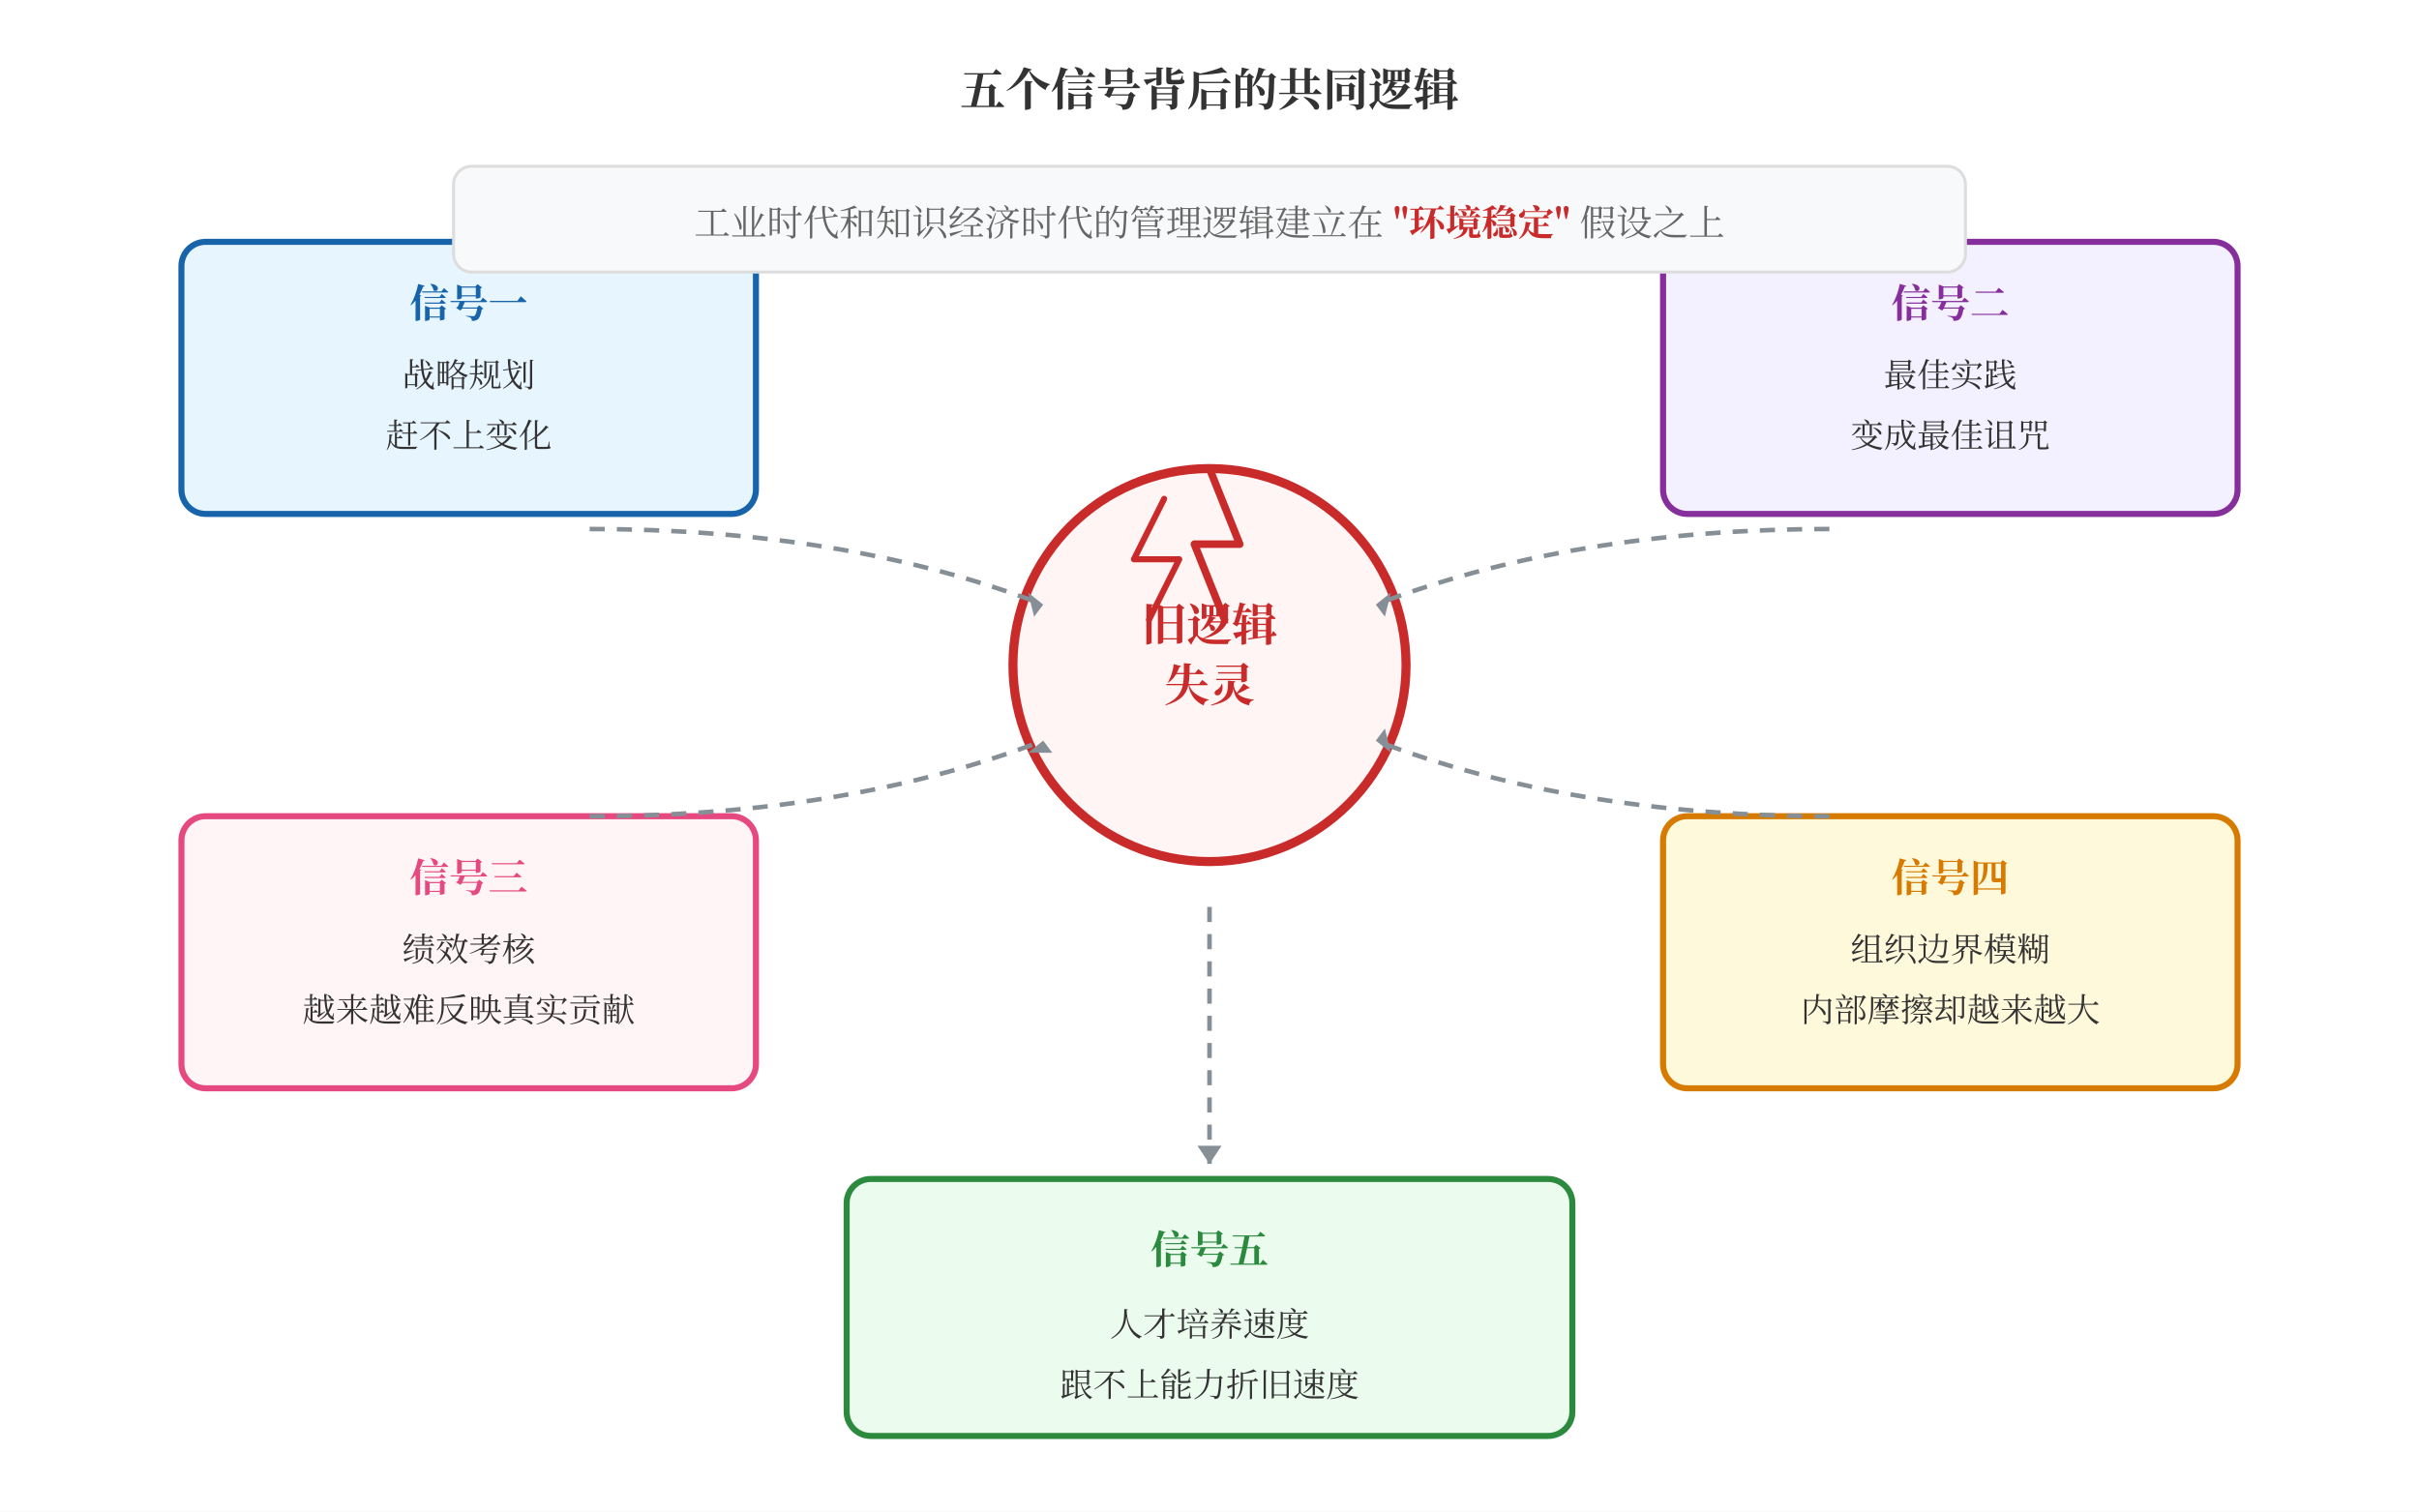
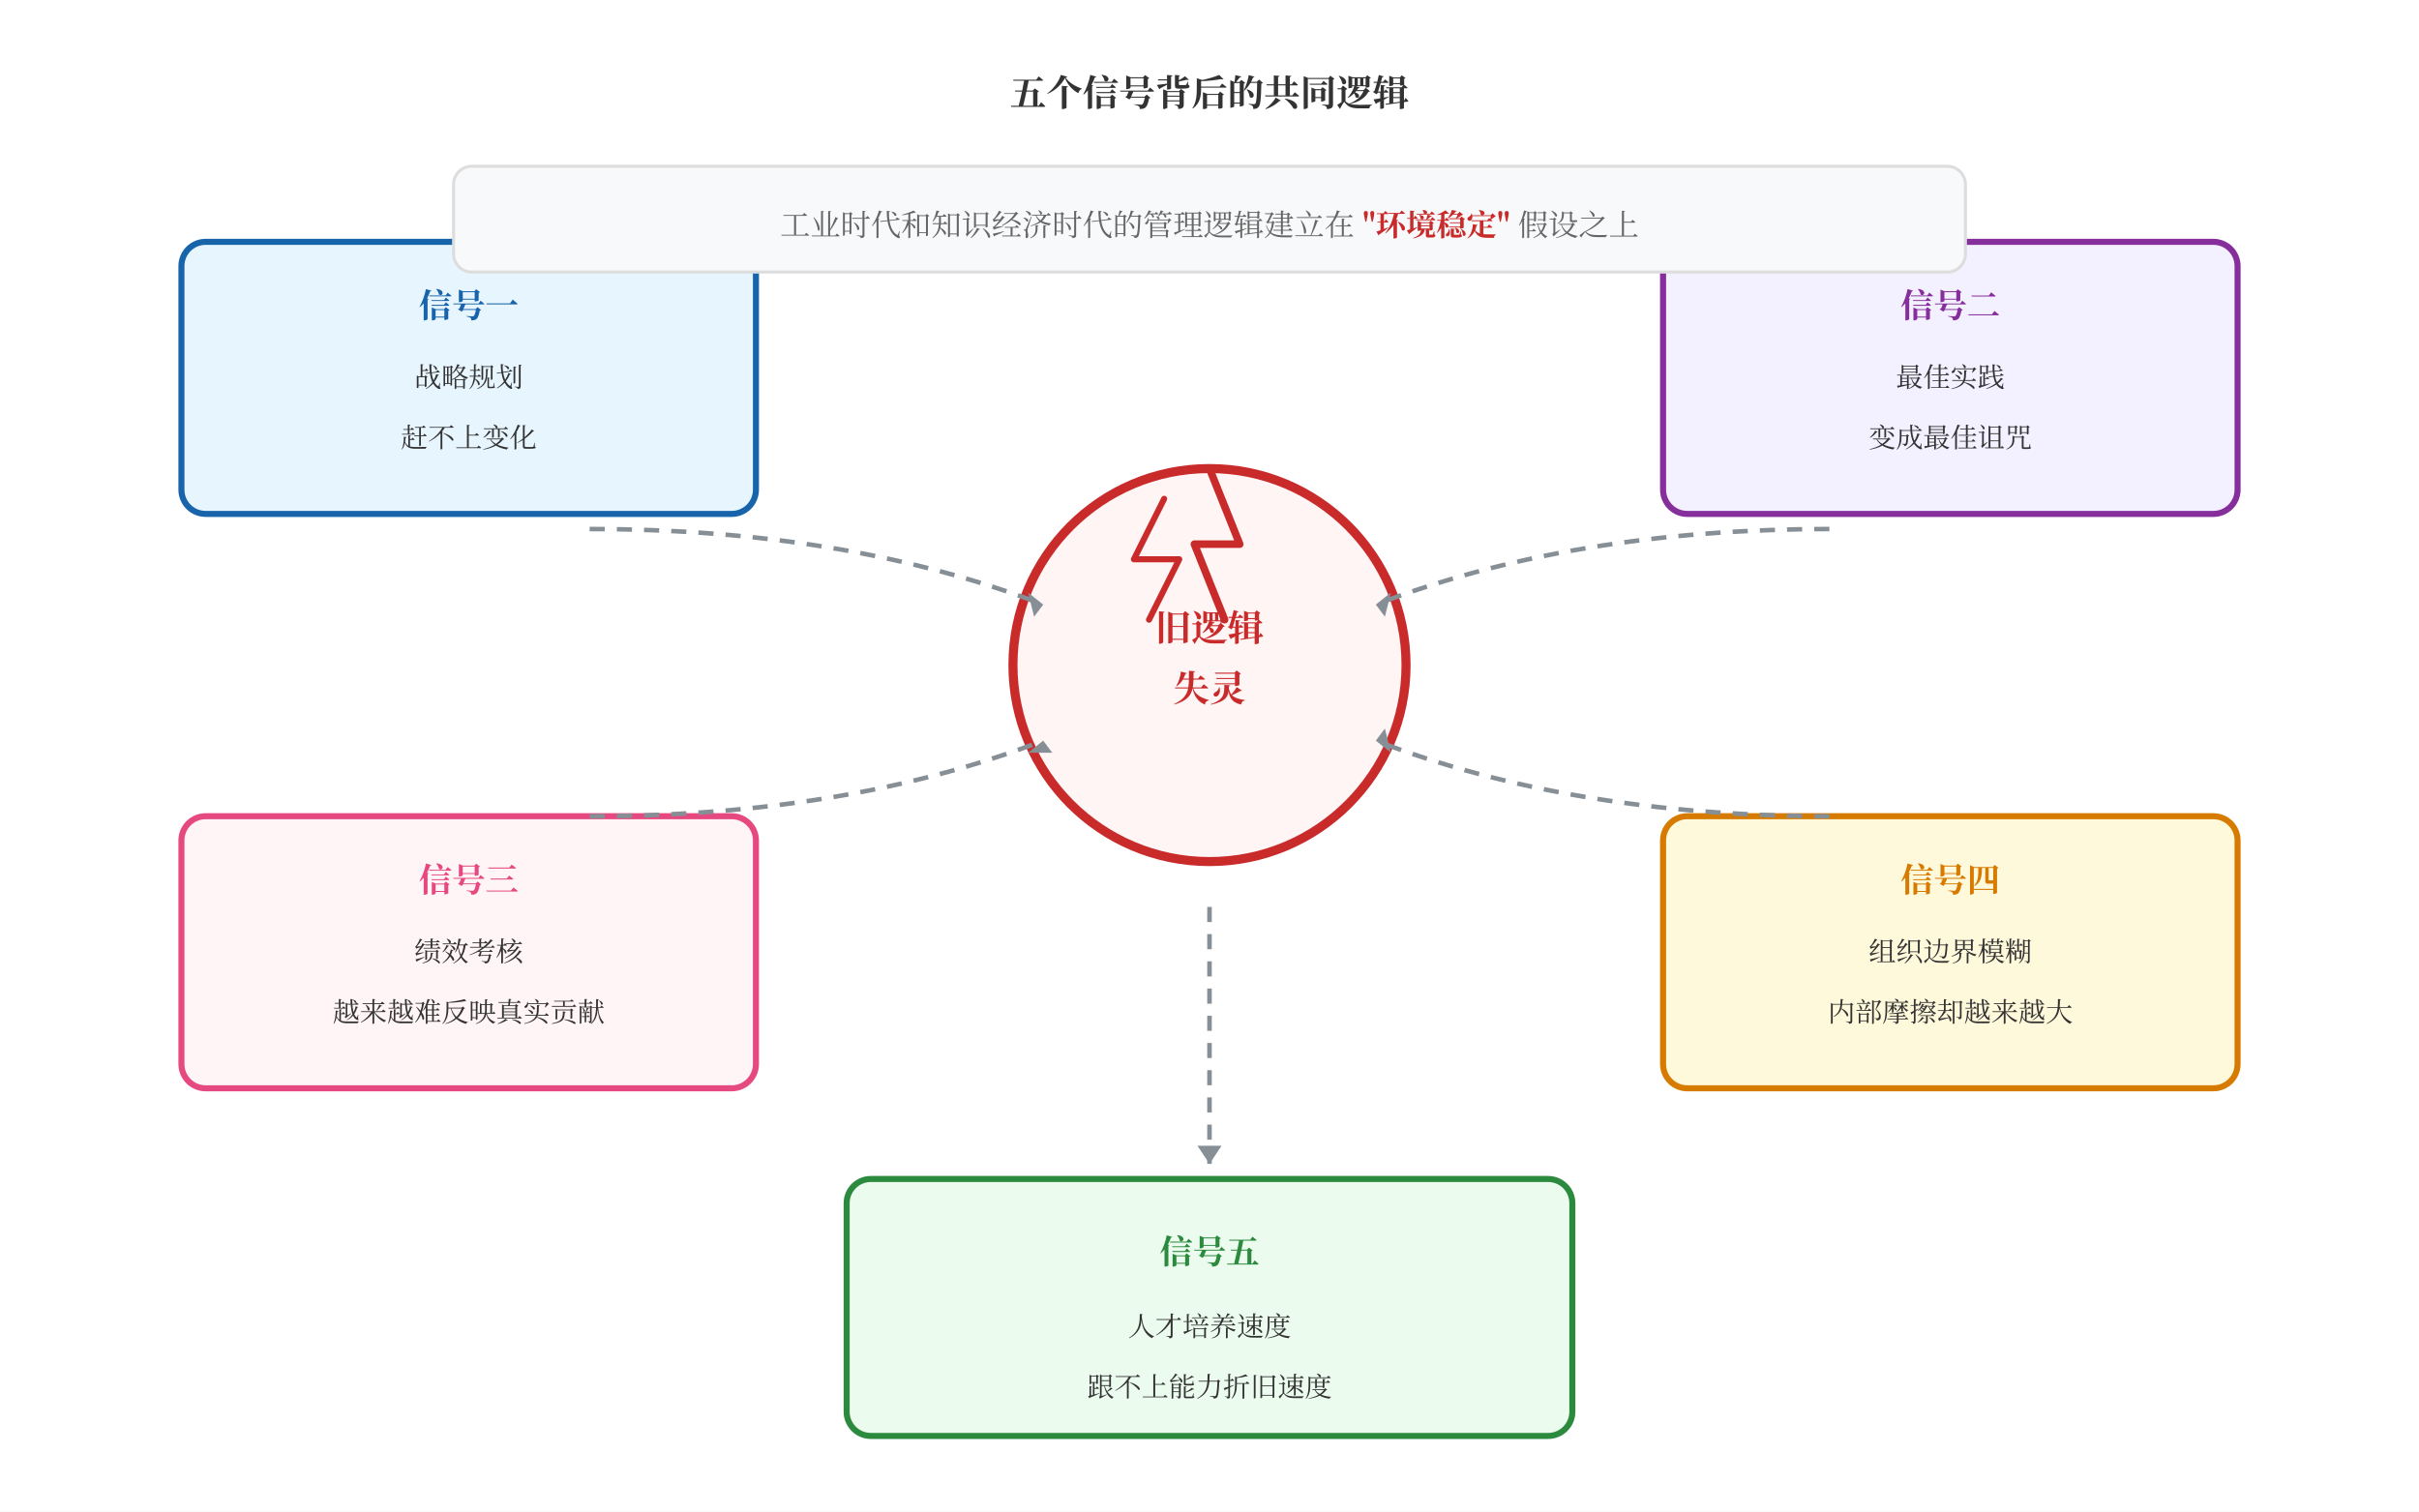
<svg xmlns="http://www.w3.org/2000/svg" viewBox="0 0 800 500" style="font-family: 'Noto Serif CJK SC', serif; background: #fefefe;">
  <rect width="800" height="500" fill="white" />
-   <text x="400" y="35" text-anchor="middle" font-size="15" font-weight="bold" fill="#333">五个信号背后的共同逻辑</text>
+   <text x="400" y="35" text-anchor="middle" font-size="12" font-weight="bold" fill="#333">五个信号背后的共同逻辑</text>
  <circle cx="400" cy="220" r="65" fill="#fff5f5" stroke="#c92a2a" stroke-width="3" />
-   <text x="400" y="212" text-anchor="middle" font-size="15" font-weight="bold" fill="#c92a2a">旧逻辑</text>
-   <text x="400" y="232" text-anchor="middle" font-size="15" font-weight="bold" fill="#c92a2a">失灵</text>
+   <text x="400" y="212" text-anchor="middle" font-size="12" font-weight="bold" fill="#c92a2a">旧逻辑</text>
+   <text x="400" y="232" text-anchor="middle" font-size="12" font-weight="bold" fill="#c92a2a">失灵</text>
  <path d="M400 155 L410 180 L395 180 L405 205" fill="none" stroke="#c92a2a" stroke-width="2.5" stroke-linecap="round" stroke-linejoin="round" />
  <path d="M385 165 L375 185 L390 185 L380 205" fill="none" stroke="#c92a2a" stroke-width="2" stroke-linecap="round" stroke-linejoin="round" />
  <rect x="60" y="80" width="190" height="90" rx="8" fill="#e7f5ff" stroke="#1864ab" stroke-width="2" />
-   <text x="155" y="105" text-anchor="middle" font-size="13" font-weight="bold" fill="#1864ab">信号一</text>
-   <text x="155" y="128" text-anchor="middle" font-size="11" fill="#333">战略规划</text>
-   <text x="155" y="148" text-anchor="middle" font-size="11" fill="#333">赶不上变化</text>
+   <text x="155" y="105" text-anchor="middle" font-size="11" font-weight="bold" fill="#1864ab">信号一</text>
+   <text x="155" y="128" text-anchor="middle" font-size="9" fill="#333">战略规划</text>
+   <text x="155" y="148" text-anchor="middle" font-size="9" fill="#333">赶不上变化</text>
  <path d="M195 175 Q280 175 345 200" fill="none" stroke="#868e96" stroke-width="1.5" stroke-dasharray="5,4" />
  <polygon points="345,200 340,196 342,204" fill="#868e96" />
  <rect x="550" y="80" width="190" height="90" rx="8" fill="#f3f0ff" stroke="#862e9c" stroke-width="2" />
-   <text x="645" y="105" text-anchor="middle" font-size="13" font-weight="bold" fill="#862e9c">信号二</text>
-   <text x="645" y="128" text-anchor="middle" font-size="11" fill="#333">最佳实践</text>
-   <text x="645" y="148" text-anchor="middle" font-size="11" fill="#333">变成最佳诅咒</text>
+   <text x="645" y="105" text-anchor="middle" font-size="11" font-weight="bold" fill="#862e9c">信号二</text>
+   <text x="645" y="128" text-anchor="middle" font-size="9" fill="#333">最佳实践</text>
+   <text x="645" y="148" text-anchor="middle" font-size="9" fill="#333">变成最佳诅咒</text>
  <path d="M605 175 Q520 175 455 200" fill="none" stroke="#868e96" stroke-width="1.5" stroke-dasharray="5,4" />
  <polygon points="455,200 460,196 458,204" fill="#868e96" />
  <rect x="60" y="270" width="190" height="90" rx="8" fill="#fff5f7" stroke="#e64980" stroke-width="2" />
-   <text x="155" y="295" text-anchor="middle" font-size="13" font-weight="bold" fill="#e64980">信号三</text>
-   <text x="155" y="318" text-anchor="middle" font-size="11" fill="#333">绩效考核</text>
-   <text x="155" y="338" text-anchor="middle" font-size="11" fill="#333">越来越难反映真实贡献</text>
+   <text x="155" y="295" text-anchor="middle" font-size="11" font-weight="bold" fill="#e64980">信号三</text>
+   <text x="155" y="318" text-anchor="middle" font-size="9" fill="#333">绩效考核</text>
+   <text x="155" y="338" text-anchor="middle" font-size="9" fill="#333">越来越难反映真实贡献</text>
  <path d="M195 270 Q280 270 345 245" fill="none" stroke="#868e96" stroke-width="1.5" stroke-dasharray="5,4" />
  <polygon points="345,245 340,249 348,249" fill="#868e96" />
  <rect x="550" y="270" width="190" height="90" rx="8" fill="#fff9db" stroke="#d77a00" stroke-width="2" />
-   <text x="645" y="295" text-anchor="middle" font-size="13" font-weight="bold" fill="#d77a00">信号四</text>
-   <text x="645" y="318" text-anchor="middle" font-size="11" fill="#333">组织边界模糊</text>
-   <text x="645" y="338" text-anchor="middle" font-size="11" fill="#333">内部摩擦却越来越大</text>
+   <text x="645" y="295" text-anchor="middle" font-size="11" font-weight="bold" fill="#d77a00">信号四</text>
+   <text x="645" y="318" text-anchor="middle" font-size="9" fill="#333">组织边界模糊</text>
+   <text x="645" y="338" text-anchor="middle" font-size="9" fill="#333">内部摩擦却越来越大</text>
  <path d="M605 270 Q520 270 455 245" fill="none" stroke="#868e96" stroke-width="1.5" stroke-dasharray="5,4" />
  <polygon points="455,245 460,249 458,241" fill="#868e96" />
  <rect x="280" y="390" width="240" height="85" rx="8" fill="#ebfbee" stroke="#2b8a3e" stroke-width="2" />
-   <text x="400" y="418" text-anchor="middle" font-size="13" font-weight="bold" fill="#2b8a3e">信号五</text>
-   <text x="400" y="442" text-anchor="middle" font-size="11" fill="#333">人才培养速度</text>
-   <text x="400" y="462" text-anchor="middle" font-size="11" fill="#333">跟不上能力折旧速度</text>
+   <text x="400" y="418" text-anchor="middle" font-size="11" font-weight="bold" fill="#2b8a3e">信号五</text>
+   <text x="400" y="442" text-anchor="middle" font-size="9" fill="#333">人才培养速度</text>
+   <text x="400" y="462" text-anchor="middle" font-size="9" fill="#333">跟不上能力折旧速度</text>
  <path d="M400 300 Q400 350 400 385" fill="none" stroke="#868e96" stroke-width="1.5" stroke-dasharray="5,4" />
  <polygon points="400,385 396,379 404,379" fill="#868e96" />
  <rect x="150" y="55" width="500" height="35" rx="6" fill="#f8f9fa" stroke="#ddd" stroke-width="1" />
-   <text x="400" y="78" text-anchor="middle" font-size="12" fill="#666">
+   <text x="400" y="78" text-anchor="middle" font-size="10" fill="#666">
    工业时代和知识经济时代的管理逻辑建立在
    <tspan fill="#c92a2a" font-weight="bold">"环境稳定"</tspan>
    假设之上
  </text>
</svg>
